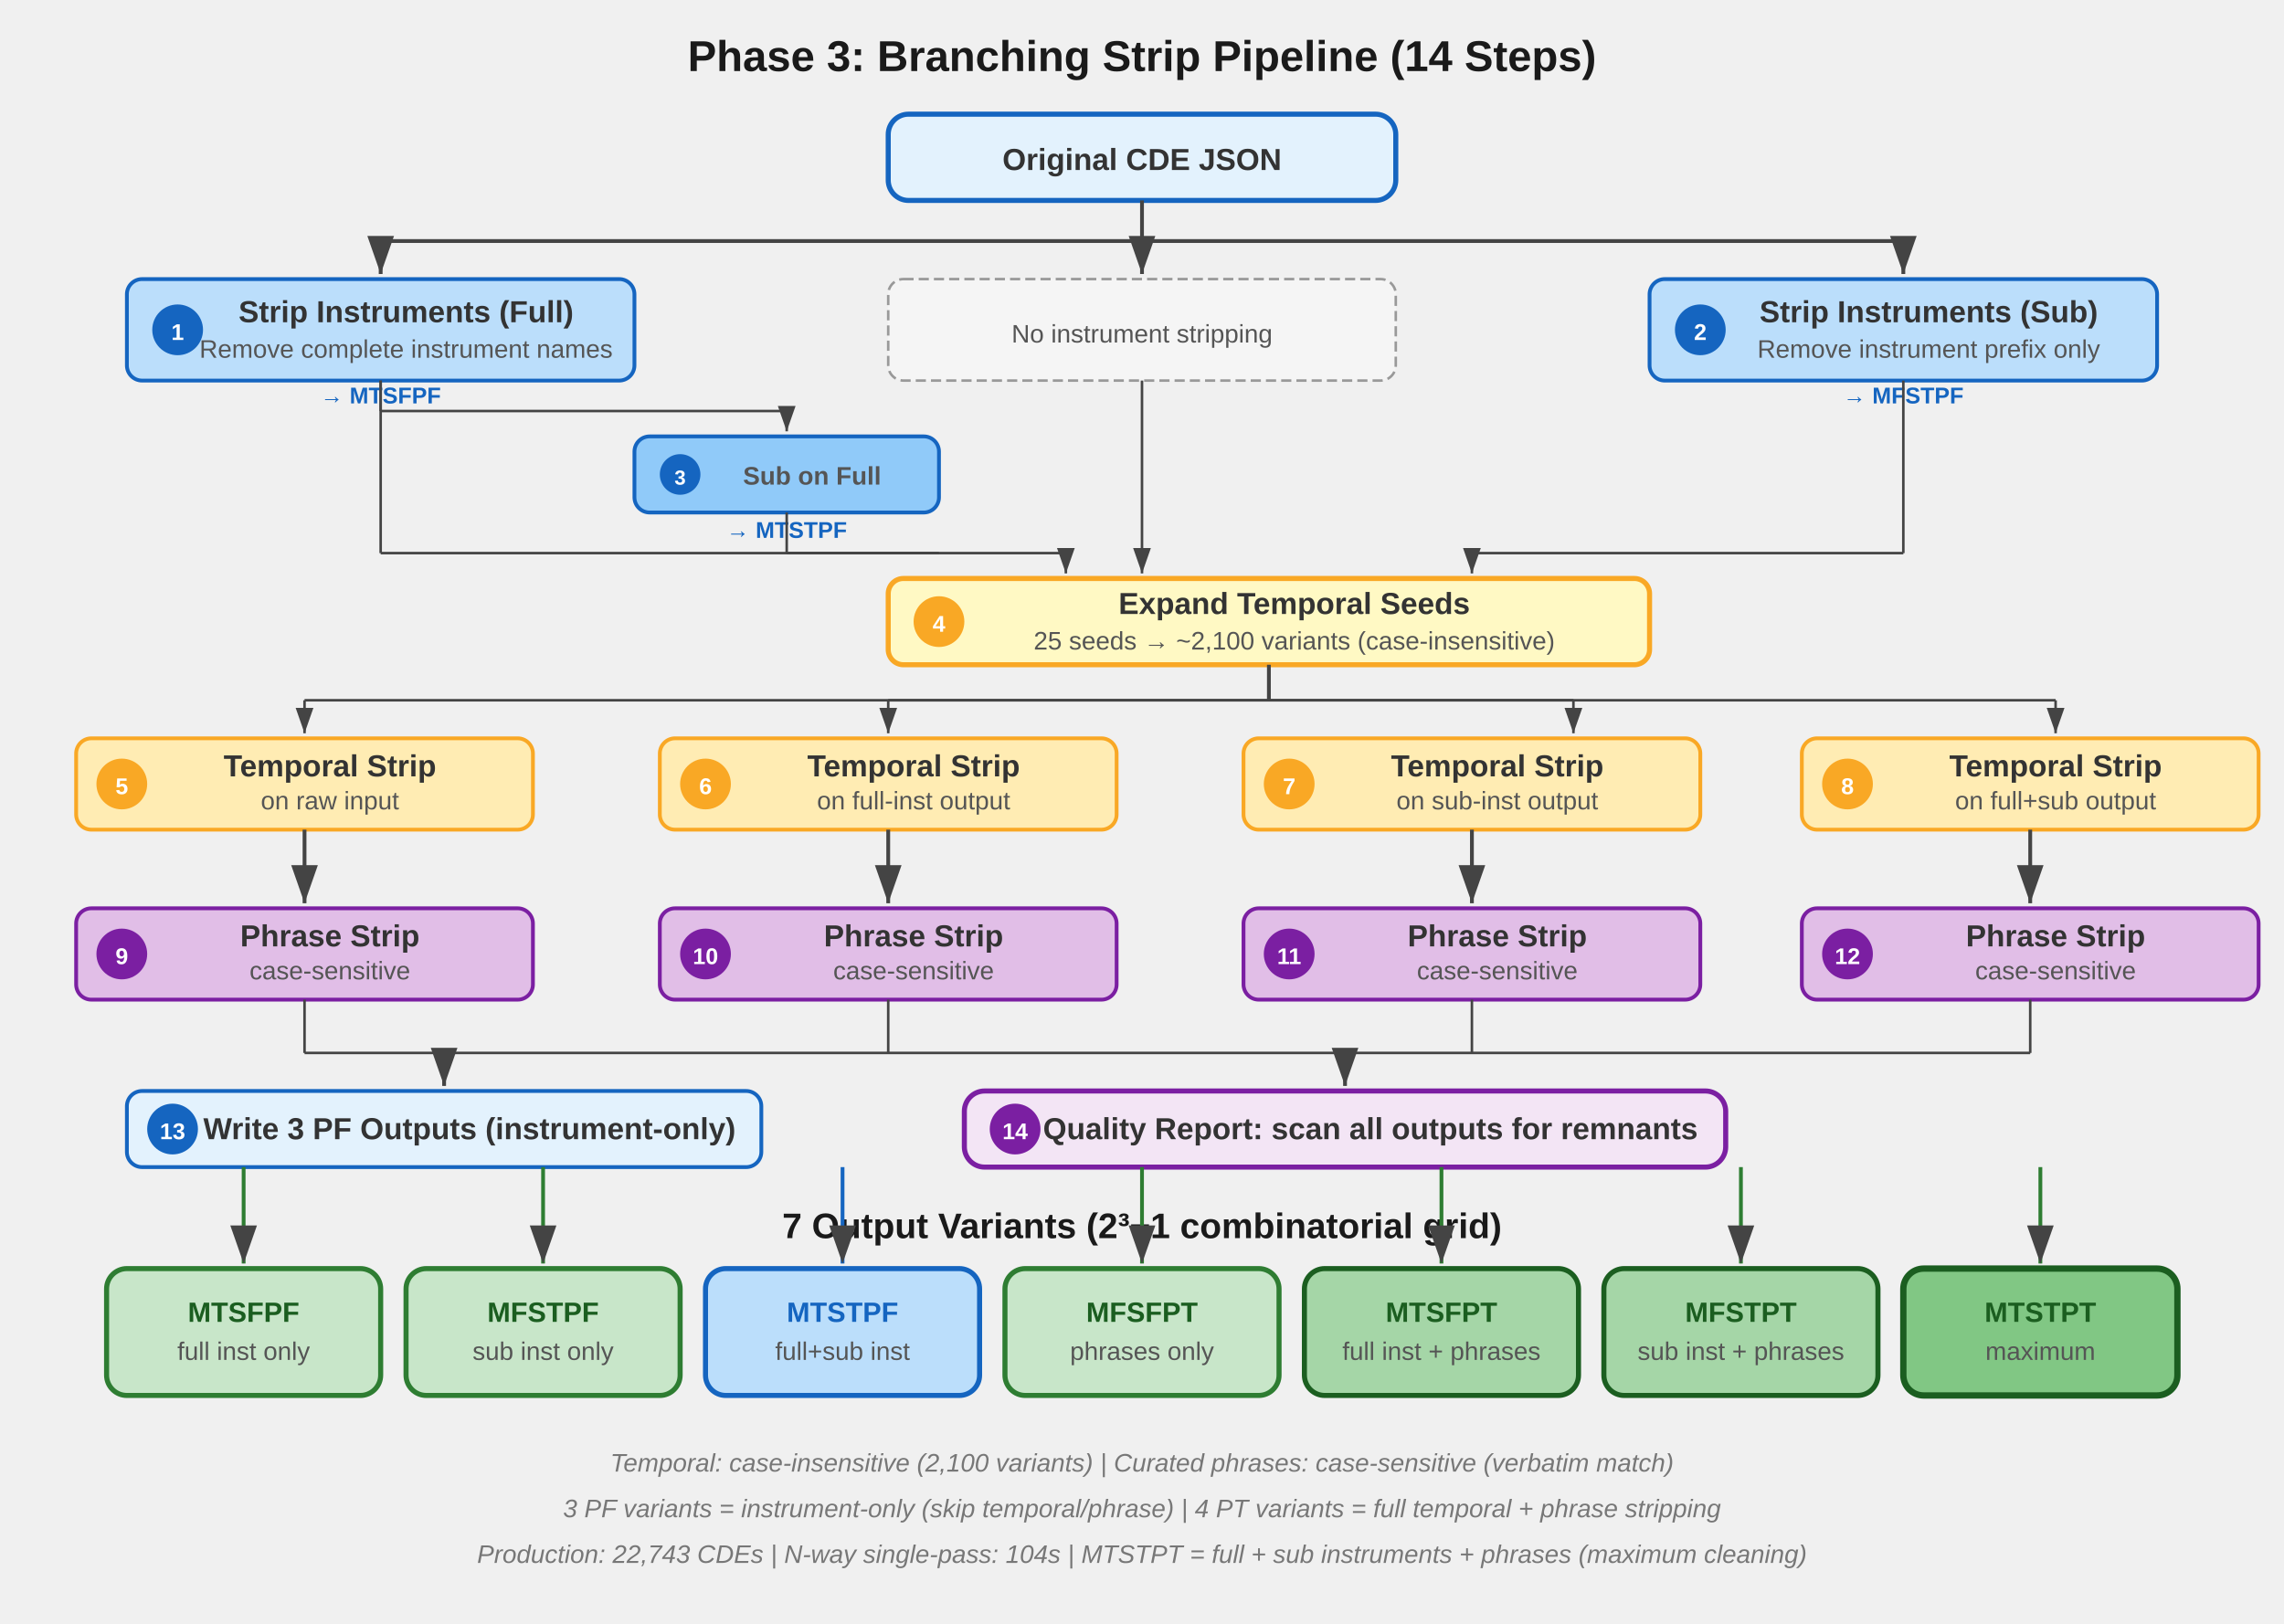
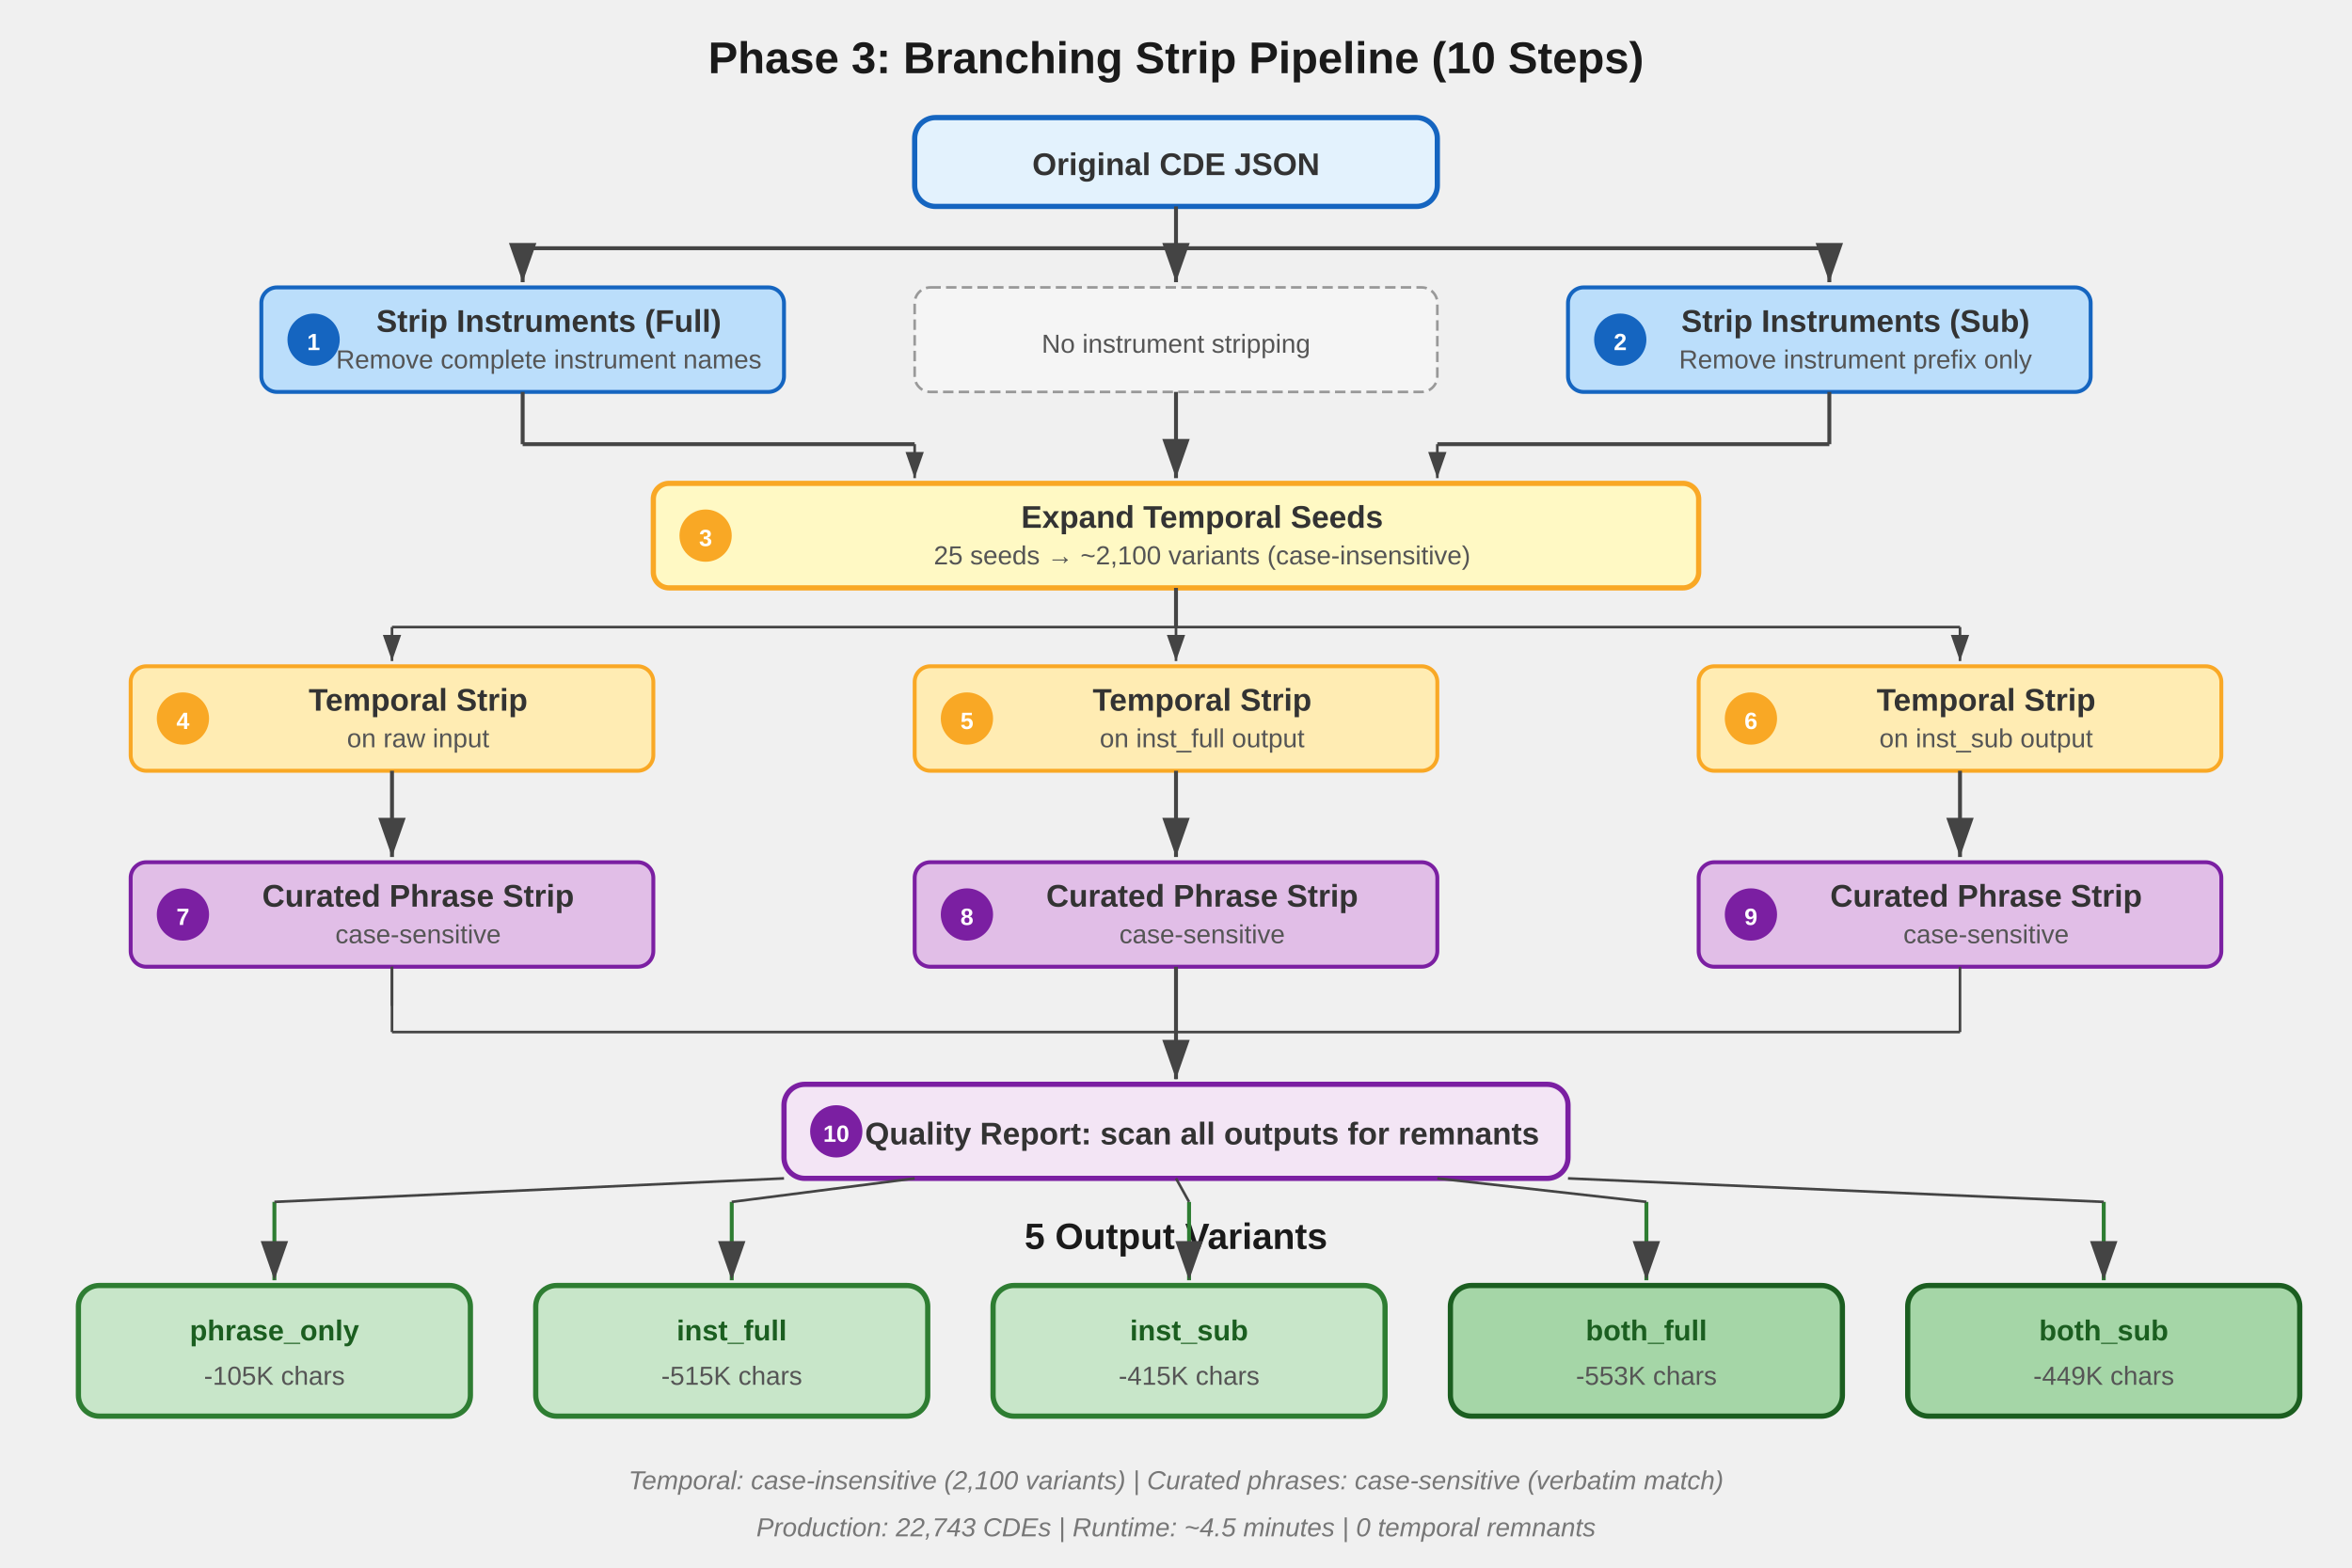
- <svg xmlns="http://www.w3.org/2000/svg" viewBox="0 0 900 640" width="900" height="640">
+ <svg xmlns="http://www.w3.org/2000/svg" viewBox="0 0 900 600" width="900" height="600">
  <defs>
    <marker id="arr" markerWidth="10" markerHeight="7" refX="10" refY="3.5" orient="auto">
      <polygon points="0 0, 10 3.5, 0 7" fill="#444" />
    </marker>
    <style>
      text { font-family: 'Segoe UI', 'Helvetica Neue', Arial, sans-serif; }
      .title { font-size: 17px; font-weight: 700; fill: #1a1a1a; }
      .box-label { font-size: 12px; fill: #333; font-weight: 600; }
      .box-detail { font-size: 10px; fill: #555; }
      .output-label { font-size: 11px; fill: #1b5e20; font-weight: 700; }
      .output-detail { font-size: 10px; fill: #555; }
      .step-num { font-size: 9px; fill: #fff; font-weight: 700; }
      .note { font-size: 10px; fill: #777; font-style: italic; }
-       .pf-label { font-size: 9px; fill: #1565c0; font-weight: 600; }
    </style>
  </defs>
-   <text x="450" y="28" text-anchor="middle" class="title">Phase 3: Branching Strip Pipeline (14 Steps)</text>
+   <text x="450" y="28" text-anchor="middle" class="title">Phase 3: Branching Strip Pipeline (10 Steps)</text>
  <rect x="350" y="45" width="200" height="34" rx="8" fill="#e3f2fd" stroke="#1565c0" stroke-width="2" />
  <text x="450" y="67" text-anchor="middle" class="box-label">Original CDE JSON</text>
  <line x1="450" y1="79" x2="450" y2="95" stroke="#444" stroke-width="1.5" />
-   <line x1="450" y1="95" x2="150" y2="95" stroke="#444" stroke-width="1.5" />
-   <line x1="450" y1="95" x2="750" y2="95" stroke="#444" stroke-width="1.5" />
-   <line x1="150" y1="95" x2="150" y2="108" stroke="#444" stroke-width="1.5" marker-end="url(#arr)" />
-   <line x1="750" y1="95" x2="750" y2="108" stroke="#444" stroke-width="1.5" marker-end="url(#arr)" />
+   <line x1="450" y1="95" x2="200" y2="95" stroke="#444" stroke-width="1.5" />
+   <line x1="450" y1="95" x2="700" y2="95" stroke="#444" stroke-width="1.5" />
+   <line x1="200" y1="95" x2="200" y2="108" stroke="#444" stroke-width="1.5" marker-end="url(#arr)" />
+   <line x1="700" y1="95" x2="700" y2="108" stroke="#444" stroke-width="1.5" marker-end="url(#arr)" />
  <line x1="450" y1="95" x2="450" y2="108" stroke="#444" stroke-width="1.5" marker-end="url(#arr)" />
-   <rect x="50" y="110" width="200" height="40" rx="6" fill="#bbdefb" stroke="#1565c0" stroke-width="1.5" />
-   <circle cx="70" cy="130" r="10" fill="#1565c0" />
-   <text x="70" y="134" text-anchor="middle" class="step-num">1</text>
-   <text x="160" y="127" text-anchor="middle" class="box-label">Strip Instruments (Full)</text>
-   <text x="160" y="141" text-anchor="middle" class="box-detail">Remove complete instrument names</text>
-   <rect x="650" y="110" width="200" height="40" rx="6" fill="#bbdefb" stroke="#1565c0" stroke-width="1.5" />
-   <circle cx="670" cy="130" r="10" fill="#1565c0" />
-   <text x="670" y="134" text-anchor="middle" class="step-num">2</text>
-   <text x="760" y="127" text-anchor="middle" class="box-label">Strip Instruments (Sub)</text>
-   <text x="760" y="141" text-anchor="middle" class="box-detail">Remove instrument prefix only</text>
+   <rect x="100" y="110" width="200" height="40" rx="6" fill="#bbdefb" stroke="#1565c0" stroke-width="1.5" />
+   <circle cx="120" cy="130" r="10" fill="#1565c0" />
+   <text x="120" y="134" text-anchor="middle" class="step-num">1</text>
+   <text x="210" y="127" text-anchor="middle" class="box-label">Strip Instruments (Full)</text>
+   <text x="210" y="141" text-anchor="middle" class="box-detail">Remove complete instrument names</text>
+   <rect x="600" y="110" width="200" height="40" rx="6" fill="#bbdefb" stroke="#1565c0" stroke-width="1.5" />
+   <circle cx="620" cy="130" r="10" fill="#1565c0" />
+   <text x="620" y="134" text-anchor="middle" class="step-num">2</text>
+   <text x="710" y="127" text-anchor="middle" class="box-label">Strip Instruments (Sub)</text>
+   <text x="710" y="141" text-anchor="middle" class="box-detail">Remove instrument prefix only</text>
  <rect x="350" y="110" width="200" height="40" rx="6" fill="#f5f5f5" stroke="#999" stroke-width="1" stroke-dasharray="4,2" />
  <text x="450" y="135" text-anchor="middle" class="box-detail">No instrument stripping</text>
-   <line x1="150" y1="150" x2="150" y2="162" stroke="#444" stroke-width="1" />
-   <line x1="150" y1="162" x2="310" y2="162" stroke="#444" stroke-width="1" />
-   <line x1="310" y1="162" x2="310" y2="170" stroke="#444" stroke-width="1" marker-end="url(#arr)" />
-   <rect x="250" y="172" width="120" height="30" rx="6" fill="#90caf9" stroke="#1565c0" stroke-width="1.5" />
-   <circle cx="268" cy="187" r="8" fill="#1565c0" />
-   <text x="268" y="191" text-anchor="middle" class="step-num" style="font-size:8px;">3</text>
-   <text x="320" y="191" text-anchor="middle" class="box-detail" style="font-weight:600;">Sub on Full</text>
-   <text x="150" y="159" text-anchor="middle" class="pf-label">→ MTSFPF</text>
-   <text x="750" y="159" text-anchor="middle" class="pf-label">→ MFSTPF</text>
-   <text x="310" y="212" text-anchor="middle" class="pf-label">→ MTSTPF</text>
-   <rect x="350" y="228" width="300" height="34" rx="6" fill="#fff9c4" stroke="#f9a825" stroke-width="2" />
-   <circle cx="370" cy="245" r="10" fill="#f9a825" />
-   <text x="370" y="249" text-anchor="middle" class="step-num">4</text>
-   <text x="510" y="242" text-anchor="middle" class="box-label">Expand Temporal Seeds</text>
-   <text x="510" y="256" text-anchor="middle" class="box-detail">25 seeds → ~2,100 variants (case-insensitive)</text>
-   <line x1="150" y1="150" x2="150" y2="218" stroke="#444" stroke-width="1" />
-   <line x1="150" y1="218" x2="420" y2="218" stroke="#444" stroke-width="1" />
-   <line x1="420" y1="218" x2="420" y2="226" stroke="#444" stroke-width="1" marker-end="url(#arr)" />
-   <line x1="450" y1="150" x2="450" y2="218" stroke="#444" stroke-width="1" />
-   <line x1="450" y1="218" x2="450" y2="226" stroke="#444" stroke-width="1" marker-end="url(#arr)" />
-   <line x1="750" y1="150" x2="750" y2="218" stroke="#444" stroke-width="1" />
-   <line x1="750" y1="218" x2="580" y2="218" stroke="#444" stroke-width="1" />
-   <line x1="580" y1="218" x2="580" y2="226" stroke="#444" stroke-width="1" marker-end="url(#arr)" />
-   <line x1="310" y1="202" x2="310" y2="218" stroke="#444" stroke-width="1" />
-   <line x1="310" y1="218" x2="370" y2="218" stroke="#444" stroke-width="1" />
-   <line x1="500" y1="262" x2="500" y2="276" stroke="#444" stroke-width="1.5" />
-   <line x1="500" y1="276" x2="120" y2="276" stroke="#444" stroke-width="1" />
-   <line x1="500" y1="276" x2="350" y2="276" stroke="#444" stroke-width="1" />
-   <line x1="500" y1="276" x2="620" y2="276" stroke="#444" stroke-width="1" />
-   <line x1="500" y1="276" x2="810" y2="276" stroke="#444" stroke-width="1" />
-   <line x1="120" y1="276" x2="120" y2="289" stroke="#444" stroke-width="1" marker-end="url(#arr)" />
-   <line x1="350" y1="276" x2="350" y2="289" stroke="#444" stroke-width="1" marker-end="url(#arr)" />
-   <line x1="620" y1="276" x2="620" y2="289" stroke="#444" stroke-width="1" marker-end="url(#arr)" />
-   <line x1="810" y1="276" x2="810" y2="289" stroke="#444" stroke-width="1" marker-end="url(#arr)" />
-   <rect x="30" y="291" width="180" height="36" rx="6" fill="#ffecb3" stroke="#f9a825" stroke-width="1.5" />
-   <circle cx="48" cy="309" r="10" fill="#f9a825" />
-   <text x="48" y="313" text-anchor="middle" class="step-num">5</text>
-   <text x="130" y="306" text-anchor="middle" class="box-label">Temporal Strip</text>
-   <text x="130" y="319" text-anchor="middle" class="box-detail">on raw input</text>
-   <rect x="260" y="291" width="180" height="36" rx="6" fill="#ffecb3" stroke="#f9a825" stroke-width="1.5" />
-   <circle cx="278" cy="309" r="10" fill="#f9a825" />
-   <text x="278" y="313" text-anchor="middle" class="step-num">6</text>
-   <text x="360" y="306" text-anchor="middle" class="box-label">Temporal Strip</text>
-   <text x="360" y="319" text-anchor="middle" class="box-detail">on full-inst output</text>
-   <rect x="490" y="291" width="180" height="36" rx="6" fill="#ffecb3" stroke="#f9a825" stroke-width="1.5" />
-   <circle cx="508" cy="309" r="10" fill="#f9a825" />
-   <text x="508" y="313" text-anchor="middle" class="step-num">7</text>
-   <text x="590" y="306" text-anchor="middle" class="box-label">Temporal Strip</text>
-   <text x="590" y="319" text-anchor="middle" class="box-detail">on sub-inst output</text>
-   <rect x="710" y="291" width="180" height="36" rx="6" fill="#ffecb3" stroke="#f9a825" stroke-width="1.5" />
-   <circle cx="728" cy="309" r="10" fill="#f9a825" />
-   <text x="728" y="313" text-anchor="middle" class="step-num">8</text>
-   <text x="810" y="306" text-anchor="middle" class="box-label">Temporal Strip</text>
-   <text x="810" y="319" text-anchor="middle" class="box-detail">on full+sub output</text>
-   <line x1="120" y1="327" x2="120" y2="356" stroke="#444" stroke-width="1.5" marker-end="url(#arr)" />
-   <line x1="350" y1="327" x2="350" y2="356" stroke="#444" stroke-width="1.5" marker-end="url(#arr)" />
-   <line x1="580" y1="327" x2="580" y2="356" stroke="#444" stroke-width="1.5" marker-end="url(#arr)" />
-   <line x1="800" y1="327" x2="800" y2="356" stroke="#444" stroke-width="1.5" marker-end="url(#arr)" />
-   <rect x="30" y="358" width="180" height="36" rx="6" fill="#e1bee7" stroke="#7b1fa2" stroke-width="1.5" />
-   <circle cx="48" cy="376" r="10" fill="#7b1fa2" />
-   <text x="48" y="380" text-anchor="middle" class="step-num">9</text>
-   <text x="130" y="373" text-anchor="middle" class="box-label">Phrase Strip</text>
-   <text x="130" y="386" text-anchor="middle" class="box-detail">case-sensitive</text>
-   <rect x="260" y="358" width="180" height="36" rx="6" fill="#e1bee7" stroke="#7b1fa2" stroke-width="1.5" />
-   <circle cx="278" cy="376" r="10" fill="#7b1fa2" />
-   <text x="278" y="380" text-anchor="middle" class="step-num">10</text>
-   <text x="360" y="373" text-anchor="middle" class="box-label">Phrase Strip</text>
-   <text x="360" y="386" text-anchor="middle" class="box-detail">case-sensitive</text>
-   <rect x="490" y="358" width="180" height="36" rx="6" fill="#e1bee7" stroke="#7b1fa2" stroke-width="1.5" />
-   <circle cx="508" cy="376" r="10" fill="#7b1fa2" />
-   <text x="508" y="380" text-anchor="middle" class="step-num">11</text>
-   <text x="590" y="373" text-anchor="middle" class="box-label">Phrase Strip</text>
-   <text x="590" y="386" text-anchor="middle" class="box-detail">case-sensitive</text>
-   <rect x="710" y="358" width="180" height="36" rx="6" fill="#e1bee7" stroke="#7b1fa2" stroke-width="1.5" />
-   <circle cx="728" cy="376" r="10" fill="#7b1fa2" />
-   <text x="728" y="380" text-anchor="middle" class="step-num">12</text>
-   <text x="810" y="373" text-anchor="middle" class="box-label">Phrase Strip</text>
-   <text x="810" y="386" text-anchor="middle" class="box-detail">case-sensitive</text>
-   <rect x="50" y="430" width="250" height="30" rx="6" fill="#e3f2fd" stroke="#1565c0" stroke-width="1.5" />
-   <circle cx="68" cy="445" r="10" fill="#1565c0" />
-   <text x="68" y="449" text-anchor="middle" class="step-num">13</text>
-   <text x="185" y="449" text-anchor="middle" class="box-label">Write 3 PF Outputs (instrument-only)</text>
-   <rect x="380" y="430" width="300" height="30" rx="8" fill="#f3e5f5" stroke="#7b1fa2" stroke-width="2" />
-   <circle cx="400" cy="445" r="10" fill="#7b1fa2" />
-   <text x="400" y="449" text-anchor="middle" class="step-num">14</text>
-   <text x="540" y="449" text-anchor="middle" class="box-label">Quality Report: scan all outputs for remnants</text>
-   <line x1="120" y1="394" x2="120" y2="415" stroke="#444" stroke-width="1" />
-   <line x1="350" y1="394" x2="350" y2="415" stroke="#444" stroke-width="1" />
-   <line x1="580" y1="394" x2="580" y2="415" stroke="#444" stroke-width="1" />
-   <line x1="800" y1="394" x2="800" y2="415" stroke="#444" stroke-width="1" />
-   <line x1="120" y1="415" x2="800" y2="415" stroke="#444" stroke-width="1" />
-   <line x1="530" y1="415" x2="530" y2="428" stroke="#444" stroke-width="1.5" marker-end="url(#arr)" />
-   <line x1="175" y1="415" x2="175" y2="428" stroke="#444" stroke-width="1.5" marker-end="url(#arr)" />
-   <text x="450" y="488" text-anchor="middle" class="title" style="font-size:14px;">7 Output Variants (2³−1 combinatorial grid)</text>
-   <rect x="42" y="500" width="108" height="50" rx="8" fill="#c8e6c9" stroke="#2e7d32" stroke-width="2" />
-   <text x="96" y="521" text-anchor="middle" class="output-label">MTSFPF</text>
-   <text x="96" y="536" text-anchor="middle" class="output-detail">full inst only</text>
-   <rect x="160" y="500" width="108" height="50" rx="8" fill="#c8e6c9" stroke="#2e7d32" stroke-width="2" />
-   <text x="214" y="521" text-anchor="middle" class="output-label">MFSTPF</text>
-   <text x="214" y="536" text-anchor="middle" class="output-detail">sub inst only</text>
-   <rect x="278" y="500" width="108" height="50" rx="8" fill="#bbdefb" stroke="#1565c0" stroke-width="2" />
-   <text x="332" y="521" text-anchor="middle" class="output-label" style="fill:#1565c0;">MTSTPF</text>
-   <text x="332" y="536" text-anchor="middle" class="output-detail">full+sub inst</text>
-   <rect x="396" y="500" width="108" height="50" rx="8" fill="#c8e6c9" stroke="#2e7d32" stroke-width="2" />
-   <text x="450" y="521" text-anchor="middle" class="output-label">MFSFPT</text>
-   <text x="450" y="536" text-anchor="middle" class="output-detail">phrases only</text>
-   <rect x="514" y="500" width="108" height="50" rx="8" fill="#a5d6a7" stroke="#1b5e20" stroke-width="2" />
-   <text x="568" y="521" text-anchor="middle" class="output-label">MTSFPT</text>
-   <text x="568" y="536" text-anchor="middle" class="output-detail">full inst + phrases</text>
-   <rect x="632" y="500" width="108" height="50" rx="8" fill="#a5d6a7" stroke="#1b5e20" stroke-width="2" />
-   <text x="686" y="521" text-anchor="middle" class="output-label">MFSTPT</text>
-   <text x="686" y="536" text-anchor="middle" class="output-detail">sub inst + phrases</text>
-   <rect x="750" y="500" width="108" height="50" rx="8" fill="#81c784" stroke="#1b5e20" stroke-width="2.5" />
-   <text x="804" y="521" text-anchor="middle" class="output-label">MTSTPT</text>
-   <text x="804" y="536" text-anchor="middle" class="output-detail">maximum</text>
-   <line x1="96" y1="460" x2="96" y2="498" stroke="#2e7d32" stroke-width="1.5" marker-end="url(#arr)" />
-   <line x1="214" y1="460" x2="214" y2="498" stroke="#2e7d32" stroke-width="1.5" marker-end="url(#arr)" />
-   <line x1="332" y1="460" x2="332" y2="498" stroke="#1565c0" stroke-width="1.5" marker-end="url(#arr)" />
-   <line x1="450" y1="460" x2="450" y2="498" stroke="#2e7d32" stroke-width="1.5" marker-end="url(#arr)" />
-   <line x1="568" y1="460" x2="568" y2="498" stroke="#2e7d32" stroke-width="1.5" marker-end="url(#arr)" />
-   <line x1="686" y1="460" x2="686" y2="498" stroke="#2e7d32" stroke-width="1.5" marker-end="url(#arr)" />
-   <line x1="804" y1="460" x2="804" y2="498" stroke="#2e7d32" stroke-width="1.5" marker-end="url(#arr)" />
-   <text x="450" y="580" text-anchor="middle" class="note">Temporal: case-insensitive (2,100 variants)  |  Curated phrases: case-sensitive (verbatim match)</text>
-   <text x="450" y="598" text-anchor="middle" class="note">3 PF variants = instrument-only (skip temporal/phrase)  |  4 PT variants = full temporal + phrase stripping</text>
-   <text x="450" y="616" text-anchor="middle" class="note">Production: 22,743 CDEs  |  N-way single-pass: 104s  |  MTSTPT = full + sub instruments + phrases (maximum cleaning)</text>
+   <rect x="250" y="185" width="400" height="40" rx="6" fill="#fff9c4" stroke="#f9a825" stroke-width="2" />
+   <circle cx="270" cy="205" r="10" fill="#f9a825" />
+   <text x="270" y="209" text-anchor="middle" class="step-num">3</text>
+   <text x="460" y="202" text-anchor="middle" class="box-label">Expand Temporal Seeds</text>
+   <text x="460" y="216" text-anchor="middle" class="box-detail">25 seeds → ~2,100 variants (case-insensitive)</text>
+   <line x1="200" y1="150" x2="200" y2="170" stroke="#444" stroke-width="1.5" />
+   <line x1="200" y1="170" x2="350" y2="170" stroke="#444" stroke-width="1.5" />
+   <line x1="450" y1="150" x2="450" y2="183" stroke="#444" stroke-width="1.5" marker-end="url(#arr)" />
+   <line x1="700" y1="150" x2="700" y2="170" stroke="#444" stroke-width="1.5" />
+   <line x1="700" y1="170" x2="550" y2="170" stroke="#444" stroke-width="1.5" />
+   <line x1="350" y1="170" x2="350" y2="183" stroke="#444" stroke-width="1" marker-end="url(#arr)" />
+   <line x1="550" y1="170" x2="550" y2="183" stroke="#444" stroke-width="1" marker-end="url(#arr)" />
+   <line x1="450" y1="225" x2="450" y2="240" stroke="#444" stroke-width="1.5" />
+   <line x1="450" y1="240" x2="150" y2="240" stroke="#444" stroke-width="1" />
+   <line x1="450" y1="240" x2="750" y2="240" stroke="#444" stroke-width="1" />
+   <line x1="150" y1="240" x2="150" y2="253" stroke="#444" stroke-width="1" marker-end="url(#arr)" />
+   <line x1="450" y1="240" x2="450" y2="253" stroke="#444" stroke-width="1" marker-end="url(#arr)" />
+   <line x1="750" y1="240" x2="750" y2="253" stroke="#444" stroke-width="1" marker-end="url(#arr)" />
+   <rect x="50" y="255" width="200" height="40" rx="6" fill="#ffecb3" stroke="#f9a825" stroke-width="1.5" />
+   <circle cx="70" cy="275" r="10" fill="#f9a825" />
+   <text x="70" y="279" text-anchor="middle" class="step-num">4</text>
+   <text x="160" y="272" text-anchor="middle" class="box-label">Temporal Strip</text>
+   <text x="160" y="286" text-anchor="middle" class="box-detail">on raw input</text>
+   <rect x="350" y="255" width="200" height="40" rx="6" fill="#ffecb3" stroke="#f9a825" stroke-width="1.5" />
+   <circle cx="370" cy="275" r="10" fill="#f9a825" />
+   <text x="370" y="279" text-anchor="middle" class="step-num">5</text>
+   <text x="460" y="272" text-anchor="middle" class="box-label">Temporal Strip</text>
+   <text x="460" y="286" text-anchor="middle" class="box-detail">on inst_full output</text>
+   <rect x="650" y="255" width="200" height="40" rx="6" fill="#ffecb3" stroke="#f9a825" stroke-width="1.5" />
+   <circle cx="670" cy="275" r="10" fill="#f9a825" />
+   <text x="670" y="279" text-anchor="middle" class="step-num">6</text>
+   <text x="760" y="272" text-anchor="middle" class="box-label">Temporal Strip</text>
+   <text x="760" y="286" text-anchor="middle" class="box-detail">on inst_sub output</text>
+   <line x1="150" y1="295" x2="150" y2="328" stroke="#444" stroke-width="1.5" marker-end="url(#arr)" />
+   <line x1="450" y1="295" x2="450" y2="328" stroke="#444" stroke-width="1.5" marker-end="url(#arr)" />
+   <line x1="750" y1="295" x2="750" y2="328" stroke="#444" stroke-width="1.5" marker-end="url(#arr)" />
+   <rect x="50" y="330" width="200" height="40" rx="6" fill="#e1bee7" stroke="#7b1fa2" stroke-width="1.5" />
+   <circle cx="70" cy="350" r="10" fill="#7b1fa2" />
+   <text x="70" y="354" text-anchor="middle" class="step-num">7</text>
+   <text x="160" y="347" text-anchor="middle" class="box-label">Curated Phrase Strip</text>
+   <text x="160" y="361" text-anchor="middle" class="box-detail">case-sensitive</text>
+   <rect x="350" y="330" width="200" height="40" rx="6" fill="#e1bee7" stroke="#7b1fa2" stroke-width="1.5" />
+   <circle cx="370" cy="350" r="10" fill="#7b1fa2" />
+   <text x="370" y="354" text-anchor="middle" class="step-num">8</text>
+   <text x="460" y="347" text-anchor="middle" class="box-label">Curated Phrase Strip</text>
+   <text x="460" y="361" text-anchor="middle" class="box-detail">case-sensitive</text>
+   <rect x="650" y="330" width="200" height="40" rx="6" fill="#e1bee7" stroke="#7b1fa2" stroke-width="1.5" />
+   <circle cx="670" cy="350" r="10" fill="#7b1fa2" />
+   <text x="670" y="354" text-anchor="middle" class="step-num">9</text>
+   <text x="760" y="347" text-anchor="middle" class="box-label">Curated Phrase Strip</text>
+   <text x="760" y="361" text-anchor="middle" class="box-detail">case-sensitive</text>
+   <rect x="300" y="415" width="300" height="36" rx="8" fill="#f3e5f5" stroke="#7b1fa2" stroke-width="2" />
+   <circle cx="320" cy="433" r="10" fill="#7b1fa2" />
+   <text x="320" y="437" text-anchor="middle" class="step-num">10</text>
+   <text x="460" y="438" text-anchor="middle" class="box-label">Quality Report: scan all outputs for remnants</text>
+   <line x1="150" y1="370" x2="150" y2="395" stroke="#444" stroke-width="1" />
+   <line x1="450" y1="370" x2="450" y2="413" stroke="#444" stroke-width="1.5" marker-end="url(#arr)" />
+   <line x1="750" y1="370" x2="750" y2="395" stroke="#444" stroke-width="1" />
+   <line x1="150" y1="395" x2="750" y2="395" stroke="#444" stroke-width="1" />
+   <line x1="450" y1="395" x2="450" y2="413" stroke="#444" stroke-width="1" />
+   <text x="450" y="478" text-anchor="middle" class="title" style="font-size:14px;">5 Output Variants</text>
+   <rect x="30" y="492" width="150" height="50" rx="8" fill="#c8e6c9" stroke="#2e7d32" stroke-width="2" />
+   <text x="105" y="513" text-anchor="middle" class="output-label">phrase_only</text>
+   <text x="105" y="530" text-anchor="middle" class="output-detail">-105K chars</text>
+   <rect x="205" y="492" width="150" height="50" rx="8" fill="#c8e6c9" stroke="#2e7d32" stroke-width="2" />
+   <text x="280" y="513" text-anchor="middle" class="output-label">inst_full</text>
+   <text x="280" y="530" text-anchor="middle" class="output-detail">-515K chars</text>
+   <rect x="380" y="492" width="150" height="50" rx="8" fill="#c8e6c9" stroke="#2e7d32" stroke-width="2" />
+   <text x="455" y="513" text-anchor="middle" class="output-label">inst_sub</text>
+   <text x="455" y="530" text-anchor="middle" class="output-detail">-415K chars</text>
+   <rect x="555" y="492" width="150" height="50" rx="8" fill="#a5d6a7" stroke="#1b5e20" stroke-width="2" />
+   <text x="630" y="513" text-anchor="middle" class="output-label">both_full</text>
+   <text x="630" y="530" text-anchor="middle" class="output-detail">-553K chars</text>
+   <rect x="730" y="492" width="150" height="50" rx="8" fill="#a5d6a7" stroke="#1b5e20" stroke-width="2" />
+   <text x="805" y="513" text-anchor="middle" class="output-label">both_sub</text>
+   <text x="805" y="530" text-anchor="middle" class="output-detail">-449K chars</text>
+   <line x1="150" y1="370" x2="150" y2="385" stroke="#444" stroke-width="1" />
+   <line x1="105" y1="460" x2="105" y2="490" stroke="#2e7d32" stroke-width="1.5" marker-end="url(#arr)" />
+   <line x1="280" y1="460" x2="280" y2="490" stroke="#2e7d32" stroke-width="1.5" marker-end="url(#arr)" />
+   <line x1="455" y1="460" x2="455" y2="490" stroke="#2e7d32" stroke-width="1.5" marker-end="url(#arr)" />
+   <line x1="630" y1="460" x2="630" y2="490" stroke="#2e7d32" stroke-width="1.5" marker-end="url(#arr)" />
+   <line x1="805" y1="460" x2="805" y2="490" stroke="#2e7d32" stroke-width="1.5" marker-end="url(#arr)" />
+   <line x1="300" y1="451" x2="105" y2="460" stroke="#444" stroke-width="1" />
+   <line x1="350" y1="451" x2="280" y2="460" stroke="#444" stroke-width="1" />
+   <line x1="450" y1="451" x2="455" y2="460" stroke="#444" stroke-width="1" />
+   <line x1="550" y1="451" x2="630" y2="460" stroke="#444" stroke-width="1" />
+   <line x1="600" y1="451" x2="805" y2="460" stroke="#444" stroke-width="1" />
+   <text x="450" y="570" text-anchor="middle" class="note">Temporal: case-insensitive (2,100 variants)  |  Curated phrases: case-sensitive (verbatim match)</text>
+   <text x="450" y="588" text-anchor="middle" class="note">Production: 22,743 CDEs  |  Runtime: ~4.5 minutes  |  0 temporal remnants</text>
</svg>
